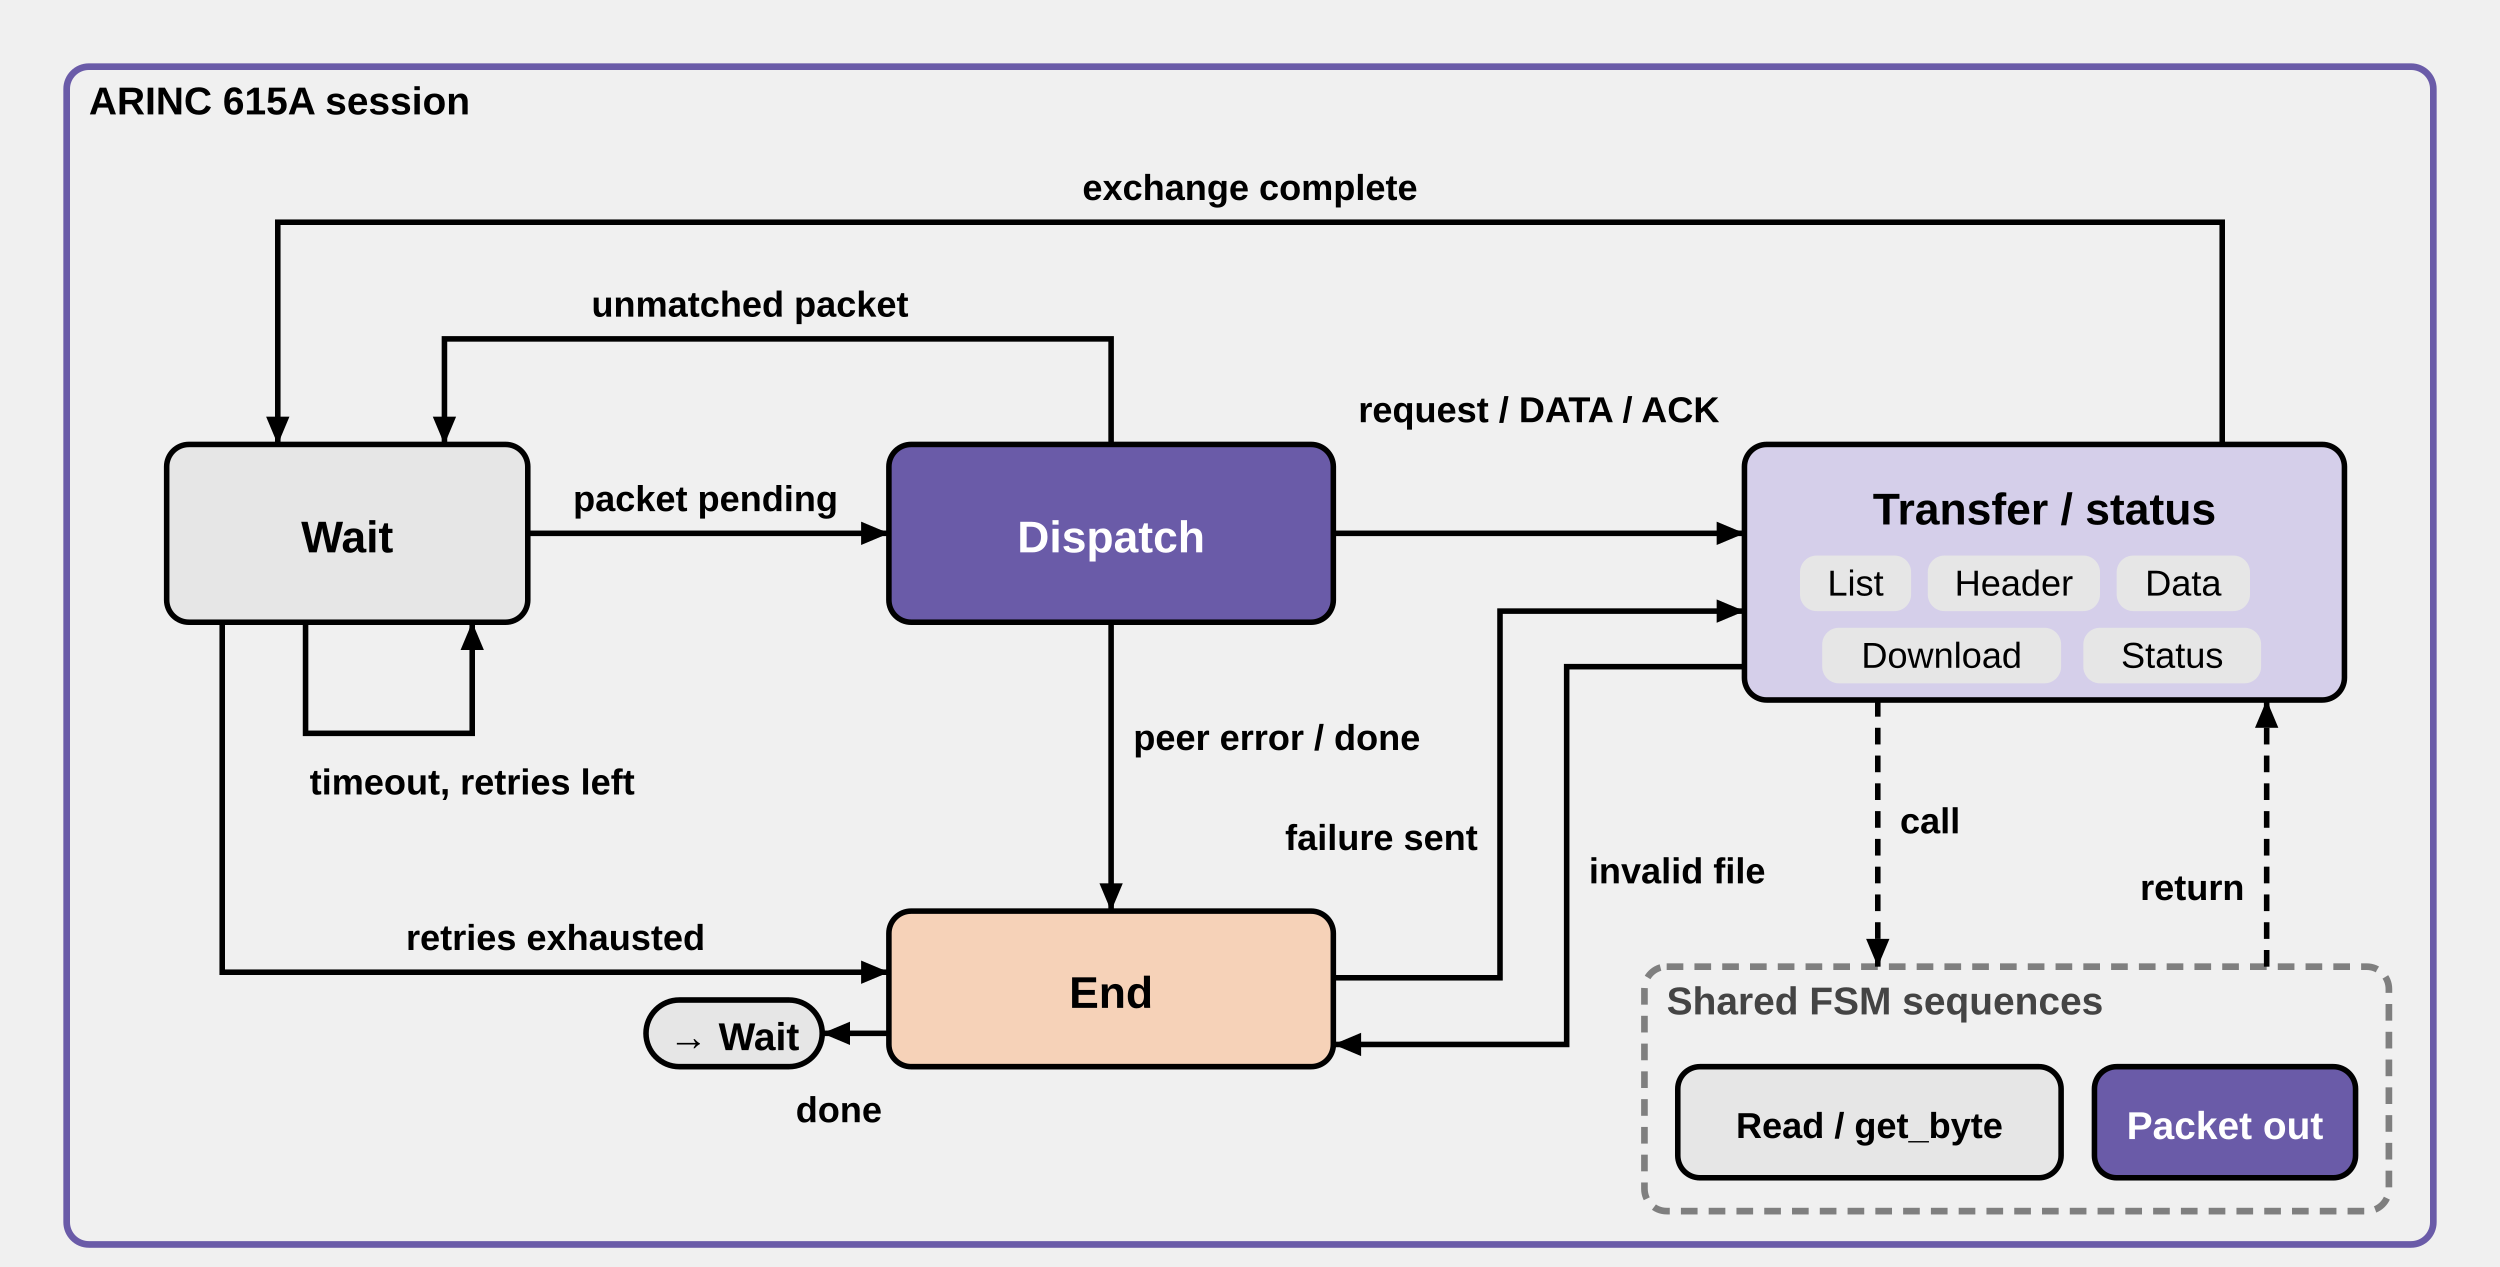
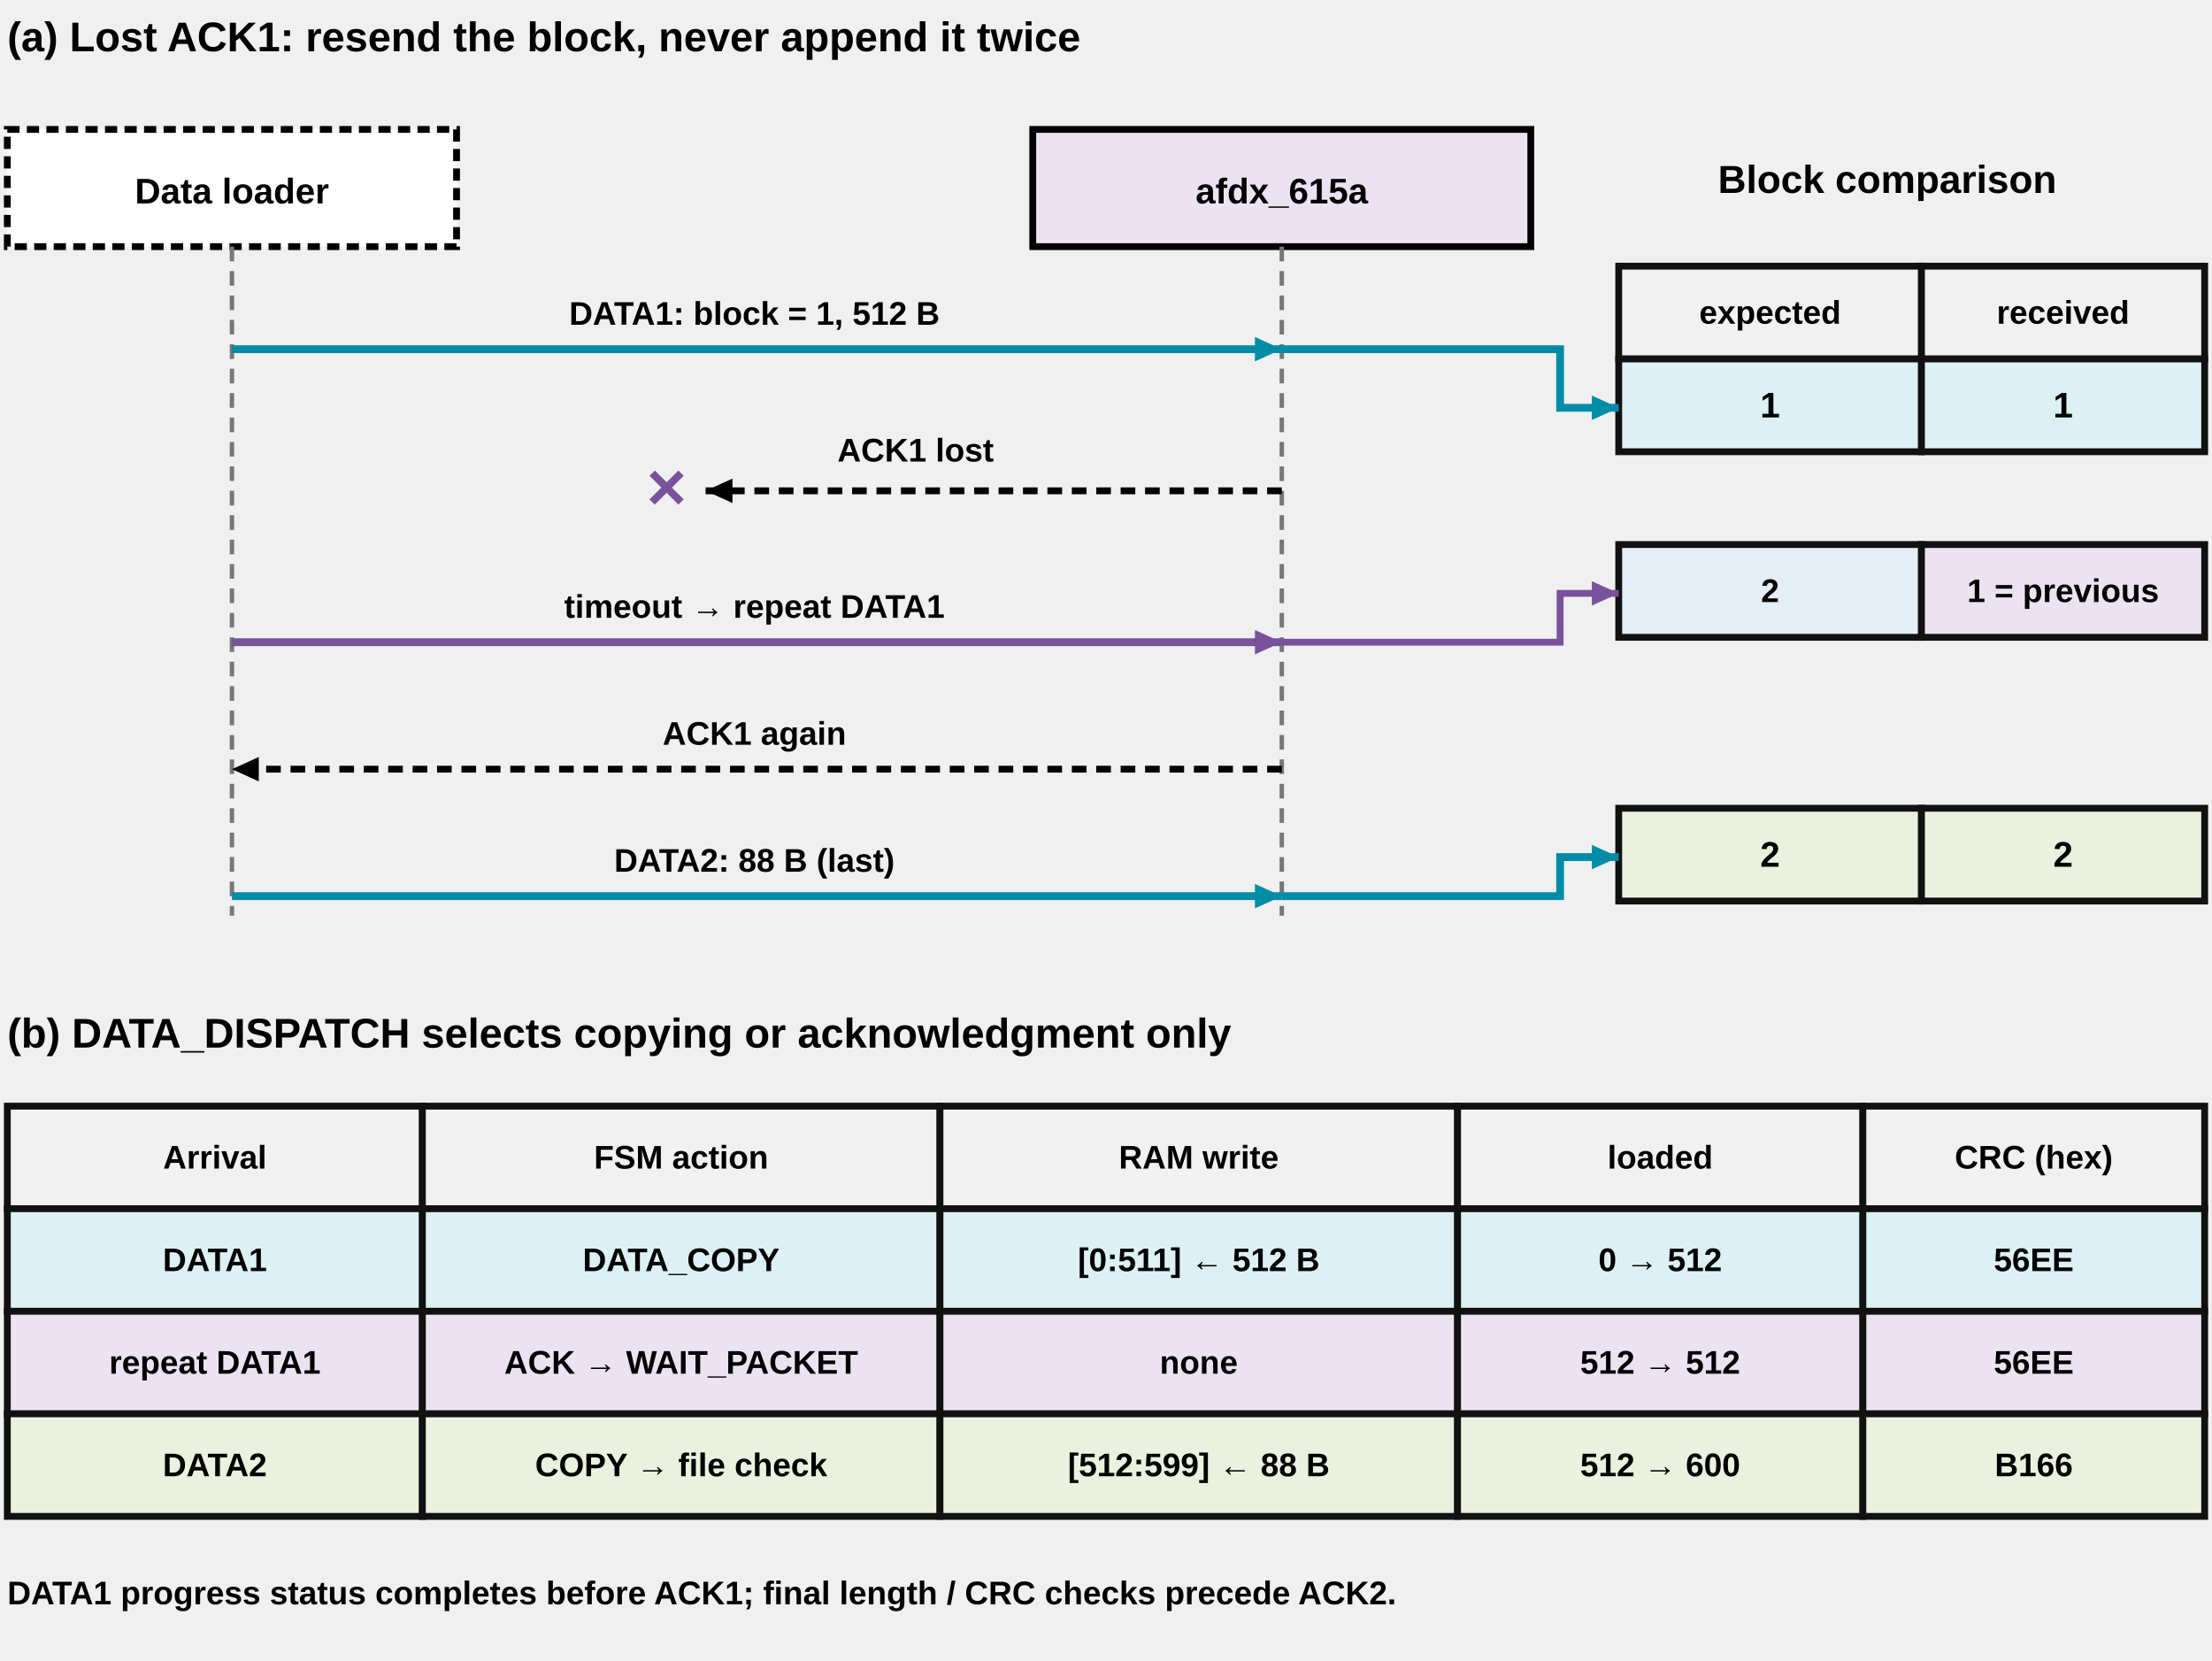
- <svg xmlns="http://www.w3.org/2000/svg" width="450pt" height="228pt" viewBox="0 0 450 228">
+ <svg xmlns="http://www.w3.org/2000/svg" width="453.0pt" height="340.0pt" viewBox="-1.5 -1.5 453.0 340.0">
  <style>text { font-family: Arial, Helvetica, sans-serif; }</style>
-   <rect x="12.00" y="12.00" width="426.00" height="212.00" rx="4" fill="none" stroke="#6A5BA8" stroke-width="1.2" />
-   <text x="16.00" y="20.60" font-size="7.0" text-anchor="start" fill="#000" font-weight="bold">ARINC 615A session</text>
-   <rect x="30.00" y="80.00" width="65.00" height="32.00" rx="4" fill="#E6E6E6" stroke="#000" stroke-width="1.0" />
-   <text x="62.50" y="99.42" font-size="8.0" text-anchor="middle" fill="#000000" font-weight="bold">Wait</text>
-   <rect x="160.00" y="80.00" width="80.00" height="32.00" rx="4" fill="#6A5BA8" stroke="#000" stroke-width="1.0" />
-   <text x="200.00" y="99.42" font-size="8.0" text-anchor="middle" fill="#FFFFFF" font-weight="bold">Dispatch</text>
-   <rect x="314.00" y="80.00" width="108.00" height="46.00" rx="4" fill="#D5CFEA" stroke="#000" stroke-width="1.0" />
-   <text x="368.00" y="94.40" font-size="8.0" text-anchor="middle" fill="#000000" font-weight="bold">Transfer / status</text>
-   <text x="368.00" y="102.83" font-size="6.5" text-anchor="middle" fill="#000000" font-weight="bold" />
-   <text x="368.00" y="110.63" font-size="6.5" text-anchor="middle" fill="#000000" font-weight="bold" />
-   <text x="368.00" y="118.44" font-size="6.5" text-anchor="middle" fill="#000000" font-weight="bold" />
-   <rect x="324.00" y="100.00" width="20.00" height="10.00" rx="3" fill="#E6E6E6" stroke="none" stroke-width="0" />
-   <text x="334.00" y="107.20" font-size="6.5" text-anchor="middle" fill="#000">List</text>
-   <rect x="347.00" y="100.00" width="31.00" height="10.00" rx="3" fill="#E6E6E6" stroke="none" stroke-width="0" />
-   <text x="362.50" y="107.20" font-size="6.5" text-anchor="middle" fill="#000">Header</text>
-   <rect x="381.00" y="100.00" width="24.00" height="10.00" rx="3" fill="#E6E6E6" stroke="none" stroke-width="0" />
-   <text x="393.00" y="107.20" font-size="6.5" text-anchor="middle" fill="#000">Data</text>
-   <rect x="328.00" y="113.00" width="43.00" height="10.00" rx="3" fill="#E6E6E6" stroke="none" stroke-width="0" />
-   <text x="349.50" y="120.20" font-size="6.5" text-anchor="middle" fill="#000">Download</text>
-   <rect x="375.00" y="113.00" width="32.00" height="10.00" rx="3" fill="#E6E6E6" stroke="none" stroke-width="0" />
-   <text x="391.00" y="120.20" font-size="6.5" text-anchor="middle" fill="#000">Status</text>
-   <rect x="160.00" y="164.00" width="80.00" height="28.00" rx="4" fill="#F6D2B8" stroke="#000" stroke-width="1.0" />
-   <text x="200.00" y="181.42" font-size="8.0" text-anchor="middle" fill="#000000" font-weight="bold">End</text>
-   <rect x="296.00" y="174.00" width="134.00" height="44.00" rx="4" fill="none" stroke="#7F7F7F" stroke-width="1.2" stroke-dasharray="3 2" />
-   <text x="300.00" y="182.60" font-size="7.0" text-anchor="start" fill="#444" font-weight="bold">Shared FSM sequences</text>
-   <rect x="302.00" y="192.00" width="69.00" height="20.00" rx="4" fill="#E6E6E6" stroke="#000" stroke-width="1.0" />
-   <text x="336.50" y="204.84" font-size="6.5" text-anchor="middle" fill="#000000" font-weight="bold">Read / get_byte</text>
-   <rect x="377.00" y="192.00" width="47.00" height="20.00" rx="4" fill="#6A5BA8" stroke="#000" stroke-width="1.0" />
-   <text x="400.50" y="205.03" font-size="7.0" text-anchor="middle" fill="#FFFFFF" font-weight="bold">Packet out</text>
-   <path d="M 95.00 96.00 L 160.00 96.00" fill="none" stroke="#000" stroke-width="1.0" />
-   <polygon points="160.00,96.00 155.00,98.10 155.00,93.90" fill="#000" />
-   <text x="127.00" y="92.00" font-size="6.5" text-anchor="middle" fill="#000" font-weight="bold">packet pending</text>
-   <path d="M 240.00 96.00 L 314.00 96.00" fill="none" stroke="#000" stroke-width="1.0" />
-   <polygon points="314.00,96.00 309.00,98.10 309.00,93.90" fill="#000" />
-   <text x="277.00" y="76.00" font-size="6.5" text-anchor="middle" fill="#000" font-weight="bold">request / DATA / ACK</text>
-   <path d="M 400.00 80.00 L 400.00 40.00 L 50.00 40.00 L 50.00 80.00" fill="none" stroke="#000" stroke-width="1.0" />
-   <polygon points="50.00,80.00 47.90,75.00 52.10,75.00" fill="#000" />
-   <text x="225.00" y="36.00" font-size="6.5" text-anchor="middle" fill="#000" font-weight="bold">exchange complete</text>
-   <path d="M 200.00 80.00 L 200.00 61.00 L 80.00 61.00 L 80.00 80.00" fill="none" stroke="#000" stroke-width="1.0" />
-   <polygon points="80.00,80.00 77.90,75.00 82.10,75.00" fill="#000" />
-   <text x="135.00" y="57.00" font-size="6.5" text-anchor="middle" fill="#000" font-weight="bold">unmatched packet</text>
-   <path d="M 55.00 112.00 L 55.00 132.00 L 85.00 132.00 L 85.00 112.00" fill="none" stroke="#000" stroke-width="1.0" />
-   <polygon points="85.00,112.00 87.10,117.00 82.90,117.00" fill="#000" />
-   <text x="85.00" y="143.00" font-size="6.5" text-anchor="middle" fill="#000" font-weight="bold">timeout, retries left</text>
-   <path d="M 40.00 112.00 L 40.00 175.00 L 160.00 175.00" fill="none" stroke="#000" stroke-width="1.0" />
-   <polygon points="160.00,175.00 155.00,177.10 155.00,172.90" fill="#000" />
-   <text x="100.00" y="171.00" font-size="6.5" text-anchor="middle" fill="#000" font-weight="bold">retries exhausted</text>
-   <path d="M 200.00 112.00 L 200.00 164.00" fill="none" stroke="#000" stroke-width="1.0" />
-   <polygon points="200.00,164.00 197.90,159.00 202.10,159.00" fill="#000" />
-   <text x="204.00" y="135.00" font-size="6.5" text-anchor="start" fill="#000" font-weight="bold">peer error / done</text>
-   <path d="M 314.00 120.00 L 282.00 120.00 L 282.00 188.00 L 240.00 188.00" fill="none" stroke="#000" stroke-width="1.0" />
-   <polygon points="240.00,188.00 245.00,185.90 245.00,190.10" fill="#000" />
-   <text x="286.00" y="159.00" font-size="6.5" text-anchor="start" fill="#000" font-weight="bold">invalid file</text>
-   <path d="M 240.00 176.00 L 270.00 176.00 L 270.00 110.00 L 314.00 110.00" fill="none" stroke="#000" stroke-width="1.0" />
-   <polygon points="314.00,110.00 309.00,112.10 309.00,107.90" fill="#000" />
-   <text x="266.00" y="153.00" font-size="6.5" text-anchor="end" fill="#000" font-weight="bold">failure sent</text>
-   <path d="M 160.00 186.00 L 148.00 186.00" fill="none" stroke="#000" stroke-width="1.0" />
-   <polygon points="148.00,186.00 153.00,183.90 153.00,188.10" fill="#000" />
-   <rect x="116.28" y="180.00" width="31.72" height="12.00" rx="6" fill="#E6E6E6" stroke="#000" stroke-width="1.0" />
-   <text x="132.14" y="189.03" font-size="7.0" text-anchor="middle" fill="#000000" font-weight="bold">→ Wait</text>
-   <text x="151.00" y="202.00" font-size="6.5" text-anchor="middle" fill="#000" font-weight="bold">done</text>
-   <path d="M 338.00 126.00 L 338.00 174.00" fill="none" stroke="#000" stroke-width="1.0" stroke-dasharray="3 2" />
-   <polygon points="338.00,174.00 335.90,169.00 340.10,169.00" fill="#000" />
-   <text x="342.00" y="150.00" font-size="6.5" text-anchor="start" fill="#000" font-weight="bold">call</text>
-   <path d="M 408.00 174.00 L 408.00 126.00" fill="none" stroke="#000" stroke-width="1.0" stroke-dasharray="3 2" />
-   <polygon points="408.00,126.00 410.10,131.00 405.90,131.00" fill="#000" />
-   <text x="404.00" y="162.00" font-size="6.5" text-anchor="end" fill="#000" font-weight="bold">return</text>
+   <text x="0.00" y="9.00" font-size="8.5" text-anchor="start" fill="#000" font-weight="bold">(a) Lost ACK1: resend the block, never append it twice</text>
+   <rect x="0.00" y="25.00" width="92.00" height="24.00" rx="0" fill="#FFFFFF" stroke="#000" stroke-width="1.4" stroke-dasharray="2.5 1.5" />
+   <text x="46.00" y="40.15" font-size="7.3" text-anchor="middle" fill="#000000" font-weight="bold">Data loader</text>
+   <rect x="210.00" y="25.00" width="102.00" height="24.00" rx="0" fill="#ECE3F2" stroke="#000" stroke-width="1.4" />
+   <text x="261.00" y="40.15" font-size="7.3" text-anchor="middle" fill="#000000" font-weight="bold">afdx_615a</text>
+   <path d="M 46.00 49.00 L 46.00 186.00" fill="none" stroke="#777" stroke-width="0.9" stroke-dasharray="3 2" />
+   <path d="M 261.00 49.00 L 261.00 186.00" fill="none" stroke="#777" stroke-width="0.9" stroke-dasharray="3 2" />
+   <path d="M 46.00 70.00 L 261.00 70.00" fill="none" stroke="#008CA6" stroke-width="1.6" />
+   <polygon points="261.00,70.00 255.50,72.50 255.50,67.50" fill="#008CA6" />
+   <text x="153.00" y="65.00" font-size="6.7" text-anchor="middle" fill="#000" font-weight="bold">DATA1: block = 1, 512 B</text>
+   <path d="M 261.00 99.00 L 143.00 99.00" fill="none" stroke="#000" stroke-width="1.4" stroke-dasharray="3 2" />
+   <polygon points="143.00,99.00 148.50,96.50 148.50,101.50" fill="#000" />
+   <text x="186.00" y="93.00" font-size="6.7" text-anchor="middle" fill="#000" font-weight="bold">ACK1 lost</text>
+   <text x="135.00" y="103.00" font-size="14" text-anchor="middle" fill="#78529A" font-weight="bold">×</text>
+   <path d="M 46.00 130.00 L 261.00 130.00" fill="none" stroke="#78529A" stroke-width="1.6" />
+   <polygon points="261.00,130.00 255.50,132.50 255.50,127.50" fill="#78529A" />
+   <text x="153.00" y="125.00" font-size="6.7" text-anchor="middle" fill="#000" font-weight="bold">timeout → repeat DATA1</text>
+   <path d="M 261.00 156.00 L 46.00 156.00" fill="none" stroke="#000" stroke-width="1.4" stroke-dasharray="3 2" />
+   <polygon points="46.00,156.00 51.50,153.50 51.50,158.50" fill="#000" />
+   <text x="153.00" y="151.00" font-size="6.7" text-anchor="middle" fill="#000" font-weight="bold">ACK1 again</text>
+   <path d="M 46.00 182.00 L 261.00 182.00" fill="none" stroke="#008CA6" stroke-width="1.6" />
+   <polygon points="261.00,182.00 255.50,184.50 255.50,179.50" fill="#008CA6" />
+   <text x="153.00" y="177.00" font-size="6.7" text-anchor="middle" fill="#000" font-weight="bold">DATA2: 88 B (last)</text>
+   <text x="385.00" y="38.00" font-size="8" text-anchor="middle" fill="#000" font-weight="bold">Block comparison</text>
+   <rect x="330.00" y="53.00" width="62.00" height="19.00" rx="0" fill="#F1F1F1" stroke="#111" stroke-width="1.4" />
+   <text x="361.00" y="64.78" font-size="6.7" text-anchor="middle" fill="#000" font-weight="bold">expected</text>
+   <rect x="392.00" y="53.00" width="58.00" height="19.00" rx="0" fill="#F1F1F1" stroke="#111" stroke-width="1.4" />
+   <text x="421.00" y="64.78" font-size="6.7" text-anchor="middle" fill="#000" font-weight="bold">received</text>
+   <rect x="330.00" y="72.00" width="62.00" height="19.00" rx="0" fill="#DDF1F4" stroke="#111" stroke-width="1.4" />
+   <text x="361.00" y="83.98" font-size="7.3" text-anchor="middle" fill="#000" font-weight="bold">1</text>
+   <rect x="392.00" y="72.00" width="58.00" height="19.00" rx="0" fill="#DDF1F4" stroke="#111" stroke-width="1.4" />
+   <text x="421.00" y="83.98" font-size="7.3" text-anchor="middle" fill="#000" font-weight="bold">1</text>
+   <rect x="330.00" y="110.00" width="62.00" height="19.00" rx="0" fill="#E5EDF7" stroke="#111" stroke-width="1.4" />
+   <text x="361.00" y="121.78" font-size="6.7" text-anchor="middle" fill="#000" font-weight="bold">2</text>
+   <rect x="392.00" y="110.00" width="58.00" height="19.00" rx="0" fill="#ECE3F2" stroke="#111" stroke-width="1.4" />
+   <text x="421.00" y="121.78" font-size="6.7" text-anchor="middle" fill="#000" font-weight="bold">1 = previous</text>
+   <rect x="330.00" y="164.00" width="62.00" height="19.00" rx="0" fill="#EAF2DF" stroke="#111" stroke-width="1.4" />
+   <text x="361.00" y="175.98" font-size="7.3" text-anchor="middle" fill="#000" font-weight="bold">2</text>
+   <rect x="392.00" y="164.00" width="58.00" height="19.00" rx="0" fill="#EAF2DF" stroke="#111" stroke-width="1.4" />
+   <text x="421.00" y="175.98" font-size="7.3" text-anchor="middle" fill="#000" font-weight="bold">2</text>
+   <path d="M 261.00 70.00 L 318.00 70.00 L 318.00 82.00 L 330.00 82.00" fill="none" stroke="#008CA6" stroke-width="1.6" />
+   <polygon points="330.00,82.00 324.50,84.50 324.50,79.50" fill="#008CA6" />
+   <path d="M 261.00 130.00 L 318.00 130.00 L 318.00 120.00 L 330.00 120.00" fill="none" stroke="#78529A" stroke-width="1.4" />
+   <polygon points="330.00,120.00 324.50,122.50 324.50,117.50" fill="#78529A" />
+   <path d="M 261.00 182.00 L 318.00 182.00 L 318.00 174.00 L 330.00 174.00" fill="none" stroke="#008CA6" stroke-width="1.6" />
+   <polygon points="330.00,174.00 324.50,176.50 324.50,171.50" fill="#008CA6" />
+   <text x="0.00" y="213.00" font-size="8.5" text-anchor="start" fill="#000" font-weight="bold">(b) DATA_DISPATCH selects copying or acknowledgment only</text>
+   <rect x="0.00" y="225.00" width="85.00" height="21.00" rx="0" fill="#F1F1F1" stroke="#111" stroke-width="1.4" />
+   <text x="42.50" y="237.78" font-size="6.7" text-anchor="middle" fill="#000" font-weight="bold">Arrival</text>
+   <rect x="85.00" y="225.00" width="106.00" height="21.00" rx="0" fill="#F1F1F1" stroke="#111" stroke-width="1.4" />
+   <text x="138.00" y="237.78" font-size="6.7" text-anchor="middle" fill="#000" font-weight="bold">FSM action</text>
+   <rect x="191.00" y="225.00" width="106.00" height="21.00" rx="0" fill="#F1F1F1" stroke="#111" stroke-width="1.4" />
+   <text x="244.00" y="237.78" font-size="6.7" text-anchor="middle" fill="#000" font-weight="bold">RAM write</text>
+   <rect x="297.00" y="225.00" width="83.00" height="21.00" rx="0" fill="#F1F1F1" stroke="#111" stroke-width="1.4" />
+   <text x="338.50" y="237.78" font-size="6.7" text-anchor="middle" fill="#000" font-weight="bold">loaded</text>
+   <rect x="380.00" y="225.00" width="70.00" height="21.00" rx="0" fill="#F1F1F1" stroke="#111" stroke-width="1.4" />
+   <text x="415.00" y="237.78" font-size="6.7" text-anchor="middle" fill="#000" font-weight="bold">CRC (hex)</text>
+   <rect x="0.00" y="246.00" width="85.00" height="21.00" rx="0" fill="#DDF1F4" stroke="#111" stroke-width="1.4" />
+   <text x="42.50" y="258.78" font-size="6.7" text-anchor="middle" fill="#000" font-weight="bold">DATA1</text>
+   <rect x="85.00" y="246.00" width="106.00" height="21.00" rx="0" fill="#DDF1F4" stroke="#111" stroke-width="1.4" />
+   <text x="138.00" y="258.78" font-size="6.7" text-anchor="middle" fill="#000" font-weight="bold">DATA_COPY</text>
+   <rect x="191.00" y="246.00" width="106.00" height="21.00" rx="0" fill="#DDF1F4" stroke="#111" stroke-width="1.4" />
+   <text x="244.00" y="258.78" font-size="6.7" text-anchor="middle" fill="#000" font-weight="bold">[0:511] ← 512 B</text>
+   <rect x="297.00" y="246.00" width="83.00" height="21.00" rx="0" fill="#DDF1F4" stroke="#111" stroke-width="1.4" />
+   <text x="338.50" y="258.78" font-size="6.7" text-anchor="middle" fill="#000" font-weight="bold">0 → 512</text>
+   <rect x="380.00" y="246.00" width="70.00" height="21.00" rx="0" fill="#DDF1F4" stroke="#111" stroke-width="1.4" />
+   <text x="415.00" y="258.78" font-size="6.7" text-anchor="middle" fill="#000" font-weight="bold">56EE</text>
+   <rect x="0.00" y="267.00" width="85.00" height="21.00" rx="0" fill="#ECE3F2" stroke="#111" stroke-width="1.4" />
+   <text x="42.50" y="279.78" font-size="6.7" text-anchor="middle" fill="#000" font-weight="bold">repeat DATA1</text>
+   <rect x="85.00" y="267.00" width="106.00" height="21.00" rx="0" fill="#ECE3F2" stroke="#111" stroke-width="1.4" />
+   <text x="138.00" y="279.78" font-size="6.7" text-anchor="middle" fill="#000" font-weight="bold">ACK → WAIT_PACKET</text>
+   <rect x="191.00" y="267.00" width="106.00" height="21.00" rx="0" fill="#ECE3F2" stroke="#111" stroke-width="1.4" />
+   <text x="244.00" y="279.78" font-size="6.7" text-anchor="middle" fill="#000" font-weight="bold">none</text>
+   <rect x="297.00" y="267.00" width="83.00" height="21.00" rx="0" fill="#ECE3F2" stroke="#111" stroke-width="1.4" />
+   <text x="338.50" y="279.78" font-size="6.7" text-anchor="middle" fill="#000" font-weight="bold">512 → 512</text>
+   <rect x="380.00" y="267.00" width="70.00" height="21.00" rx="0" fill="#ECE3F2" stroke="#111" stroke-width="1.4" />
+   <text x="415.00" y="279.78" font-size="6.7" text-anchor="middle" fill="#000" font-weight="bold">56EE</text>
+   <rect x="0.00" y="288.00" width="85.00" height="21.00" rx="0" fill="#EAF2DF" stroke="#111" stroke-width="1.4" />
+   <text x="42.50" y="300.78" font-size="6.7" text-anchor="middle" fill="#000" font-weight="bold">DATA2</text>
+   <rect x="85.00" y="288.00" width="106.00" height="21.00" rx="0" fill="#EAF2DF" stroke="#111" stroke-width="1.4" />
+   <text x="138.00" y="300.78" font-size="6.7" text-anchor="middle" fill="#000" font-weight="bold">COPY → file check</text>
+   <rect x="191.00" y="288.00" width="106.00" height="21.00" rx="0" fill="#EAF2DF" stroke="#111" stroke-width="1.4" />
+   <text x="244.00" y="300.78" font-size="6.7" text-anchor="middle" fill="#000" font-weight="bold">[512:599] ← 88 B</text>
+   <rect x="297.00" y="288.00" width="83.00" height="21.00" rx="0" fill="#EAF2DF" stroke="#111" stroke-width="1.4" />
+   <text x="338.50" y="300.78" font-size="6.7" text-anchor="middle" fill="#000" font-weight="bold">512 → 600</text>
+   <rect x="380.00" y="288.00" width="70.00" height="21.00" rx="0" fill="#EAF2DF" stroke="#111" stroke-width="1.4" />
+   <text x="415.00" y="300.78" font-size="6.7" text-anchor="middle" fill="#000" font-weight="bold">B166</text>
+   <text x="0.00" y="327.00" font-size="6.7" text-anchor="start" fill="#000" font-weight="bold">DATA1 progress status completes before ACK1; final length / CRC checks precede ACK2.</text>
</svg>
